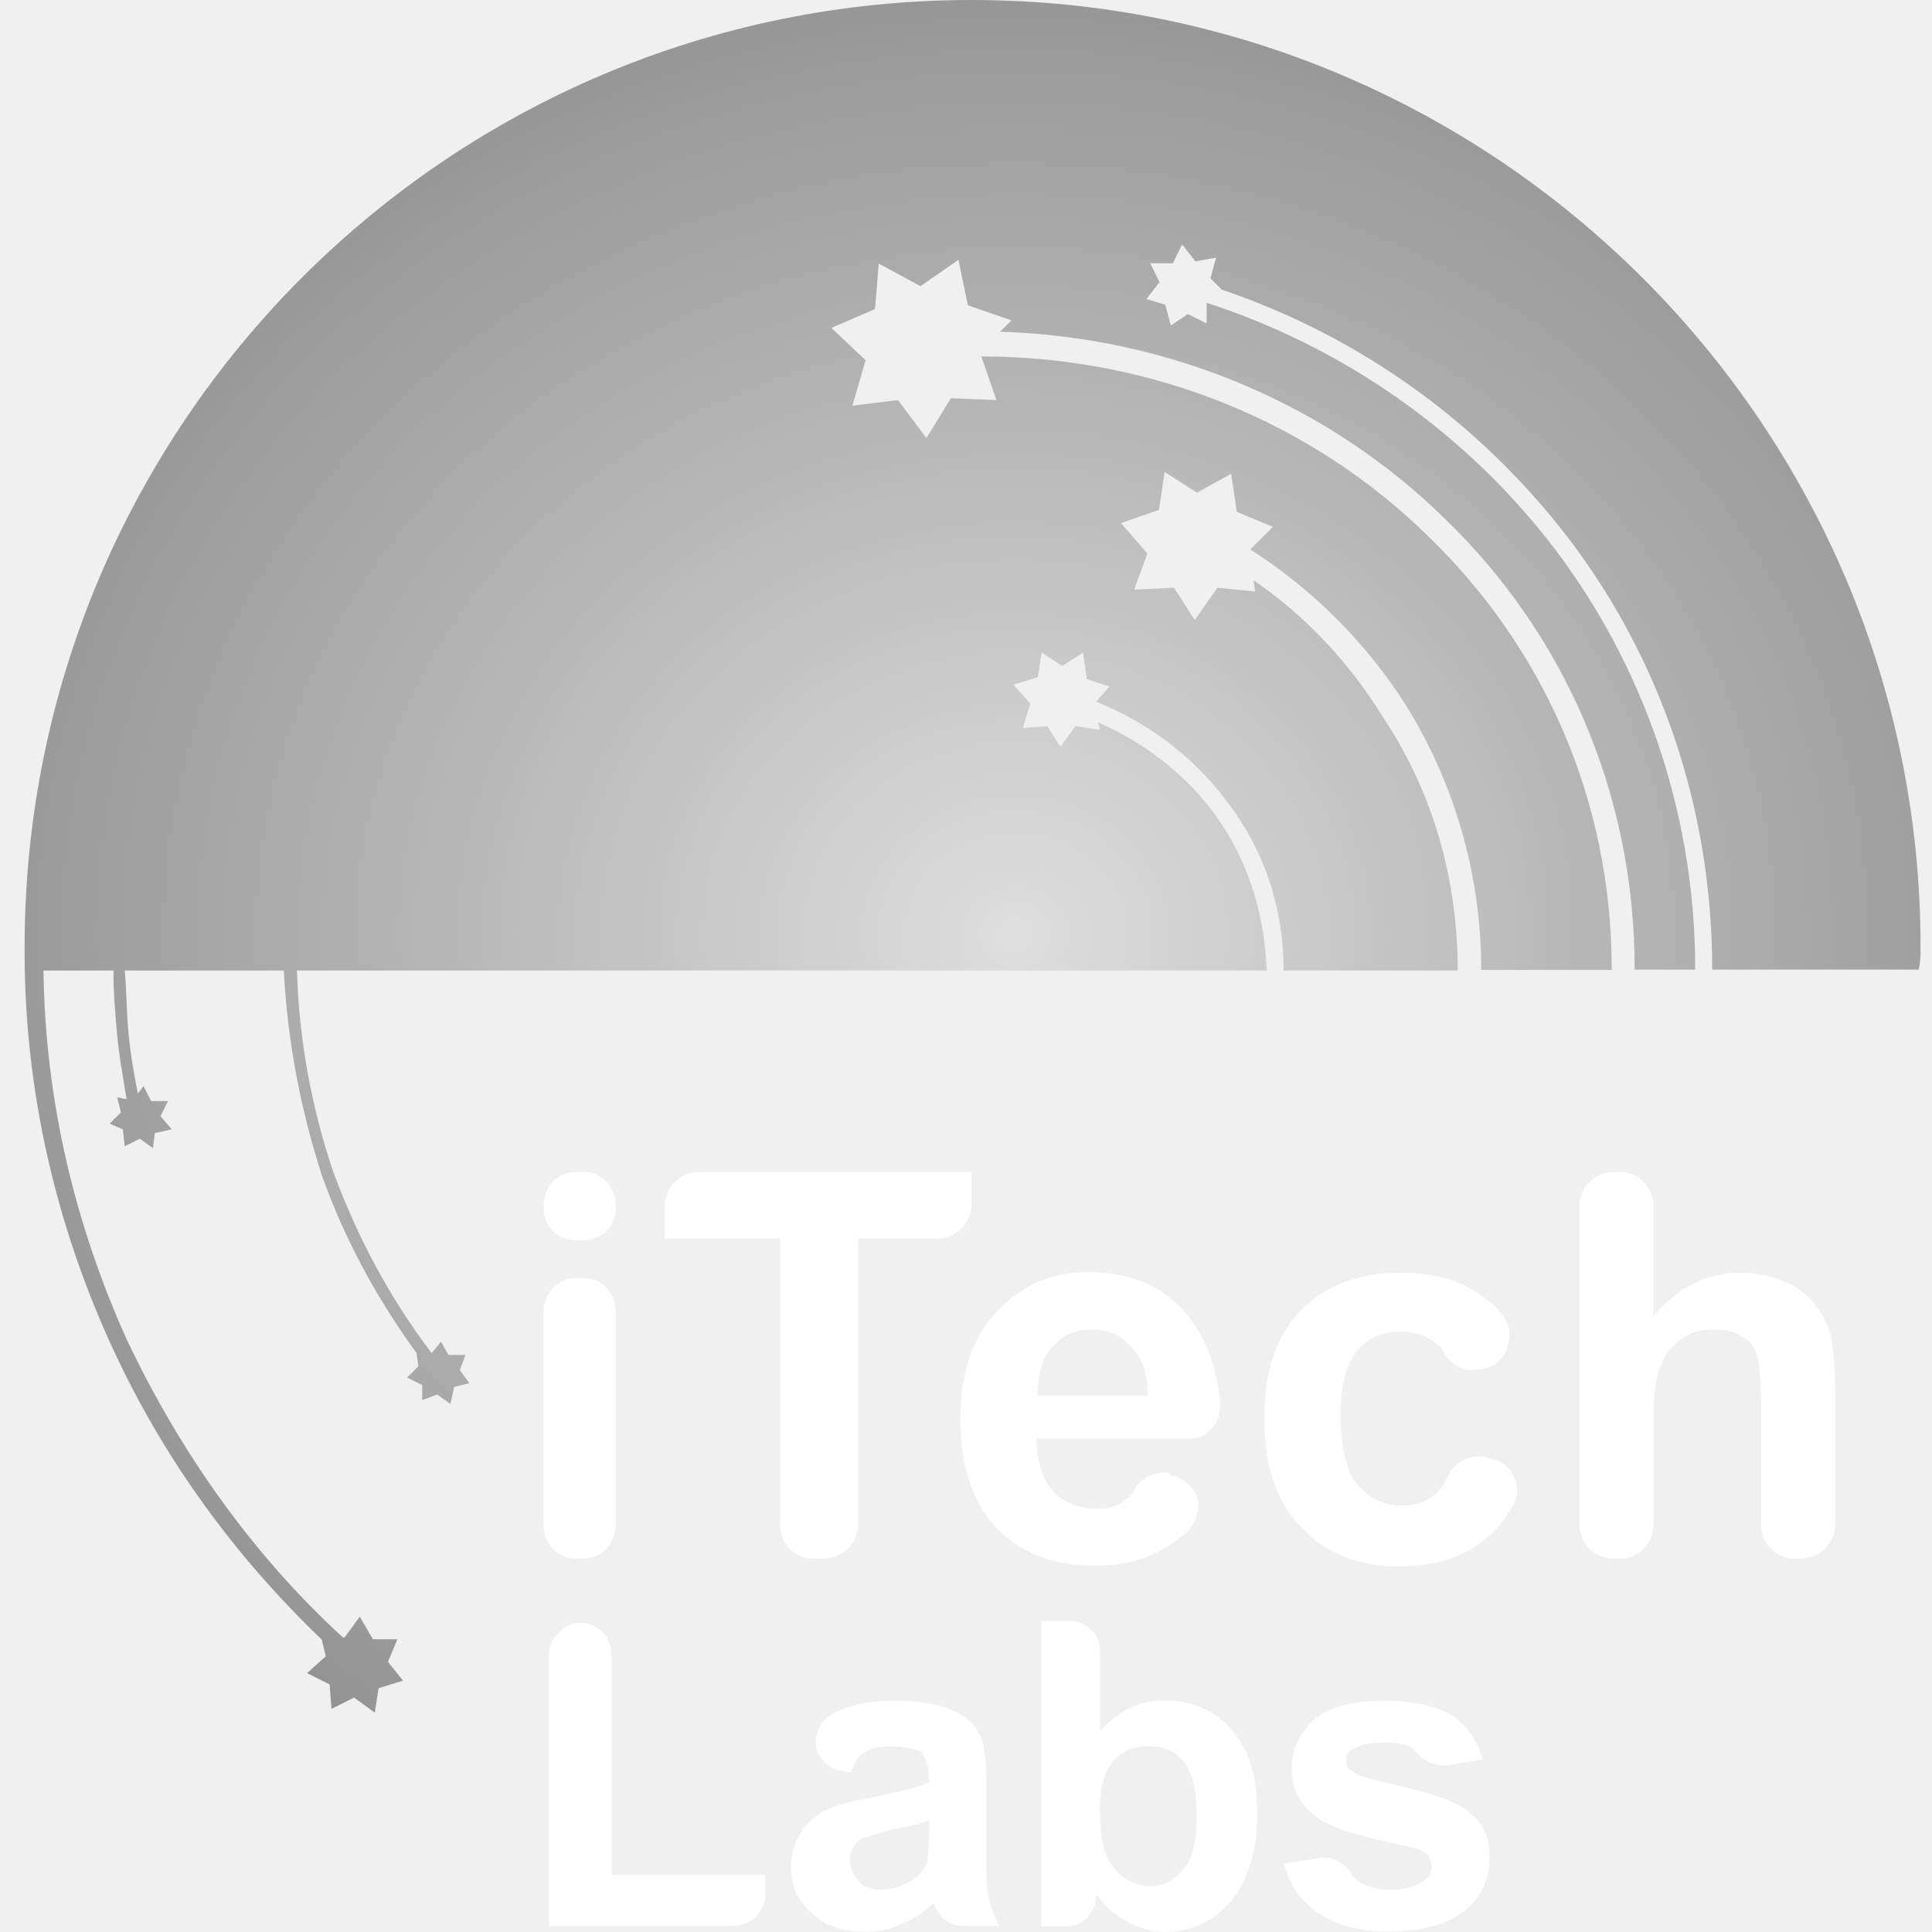
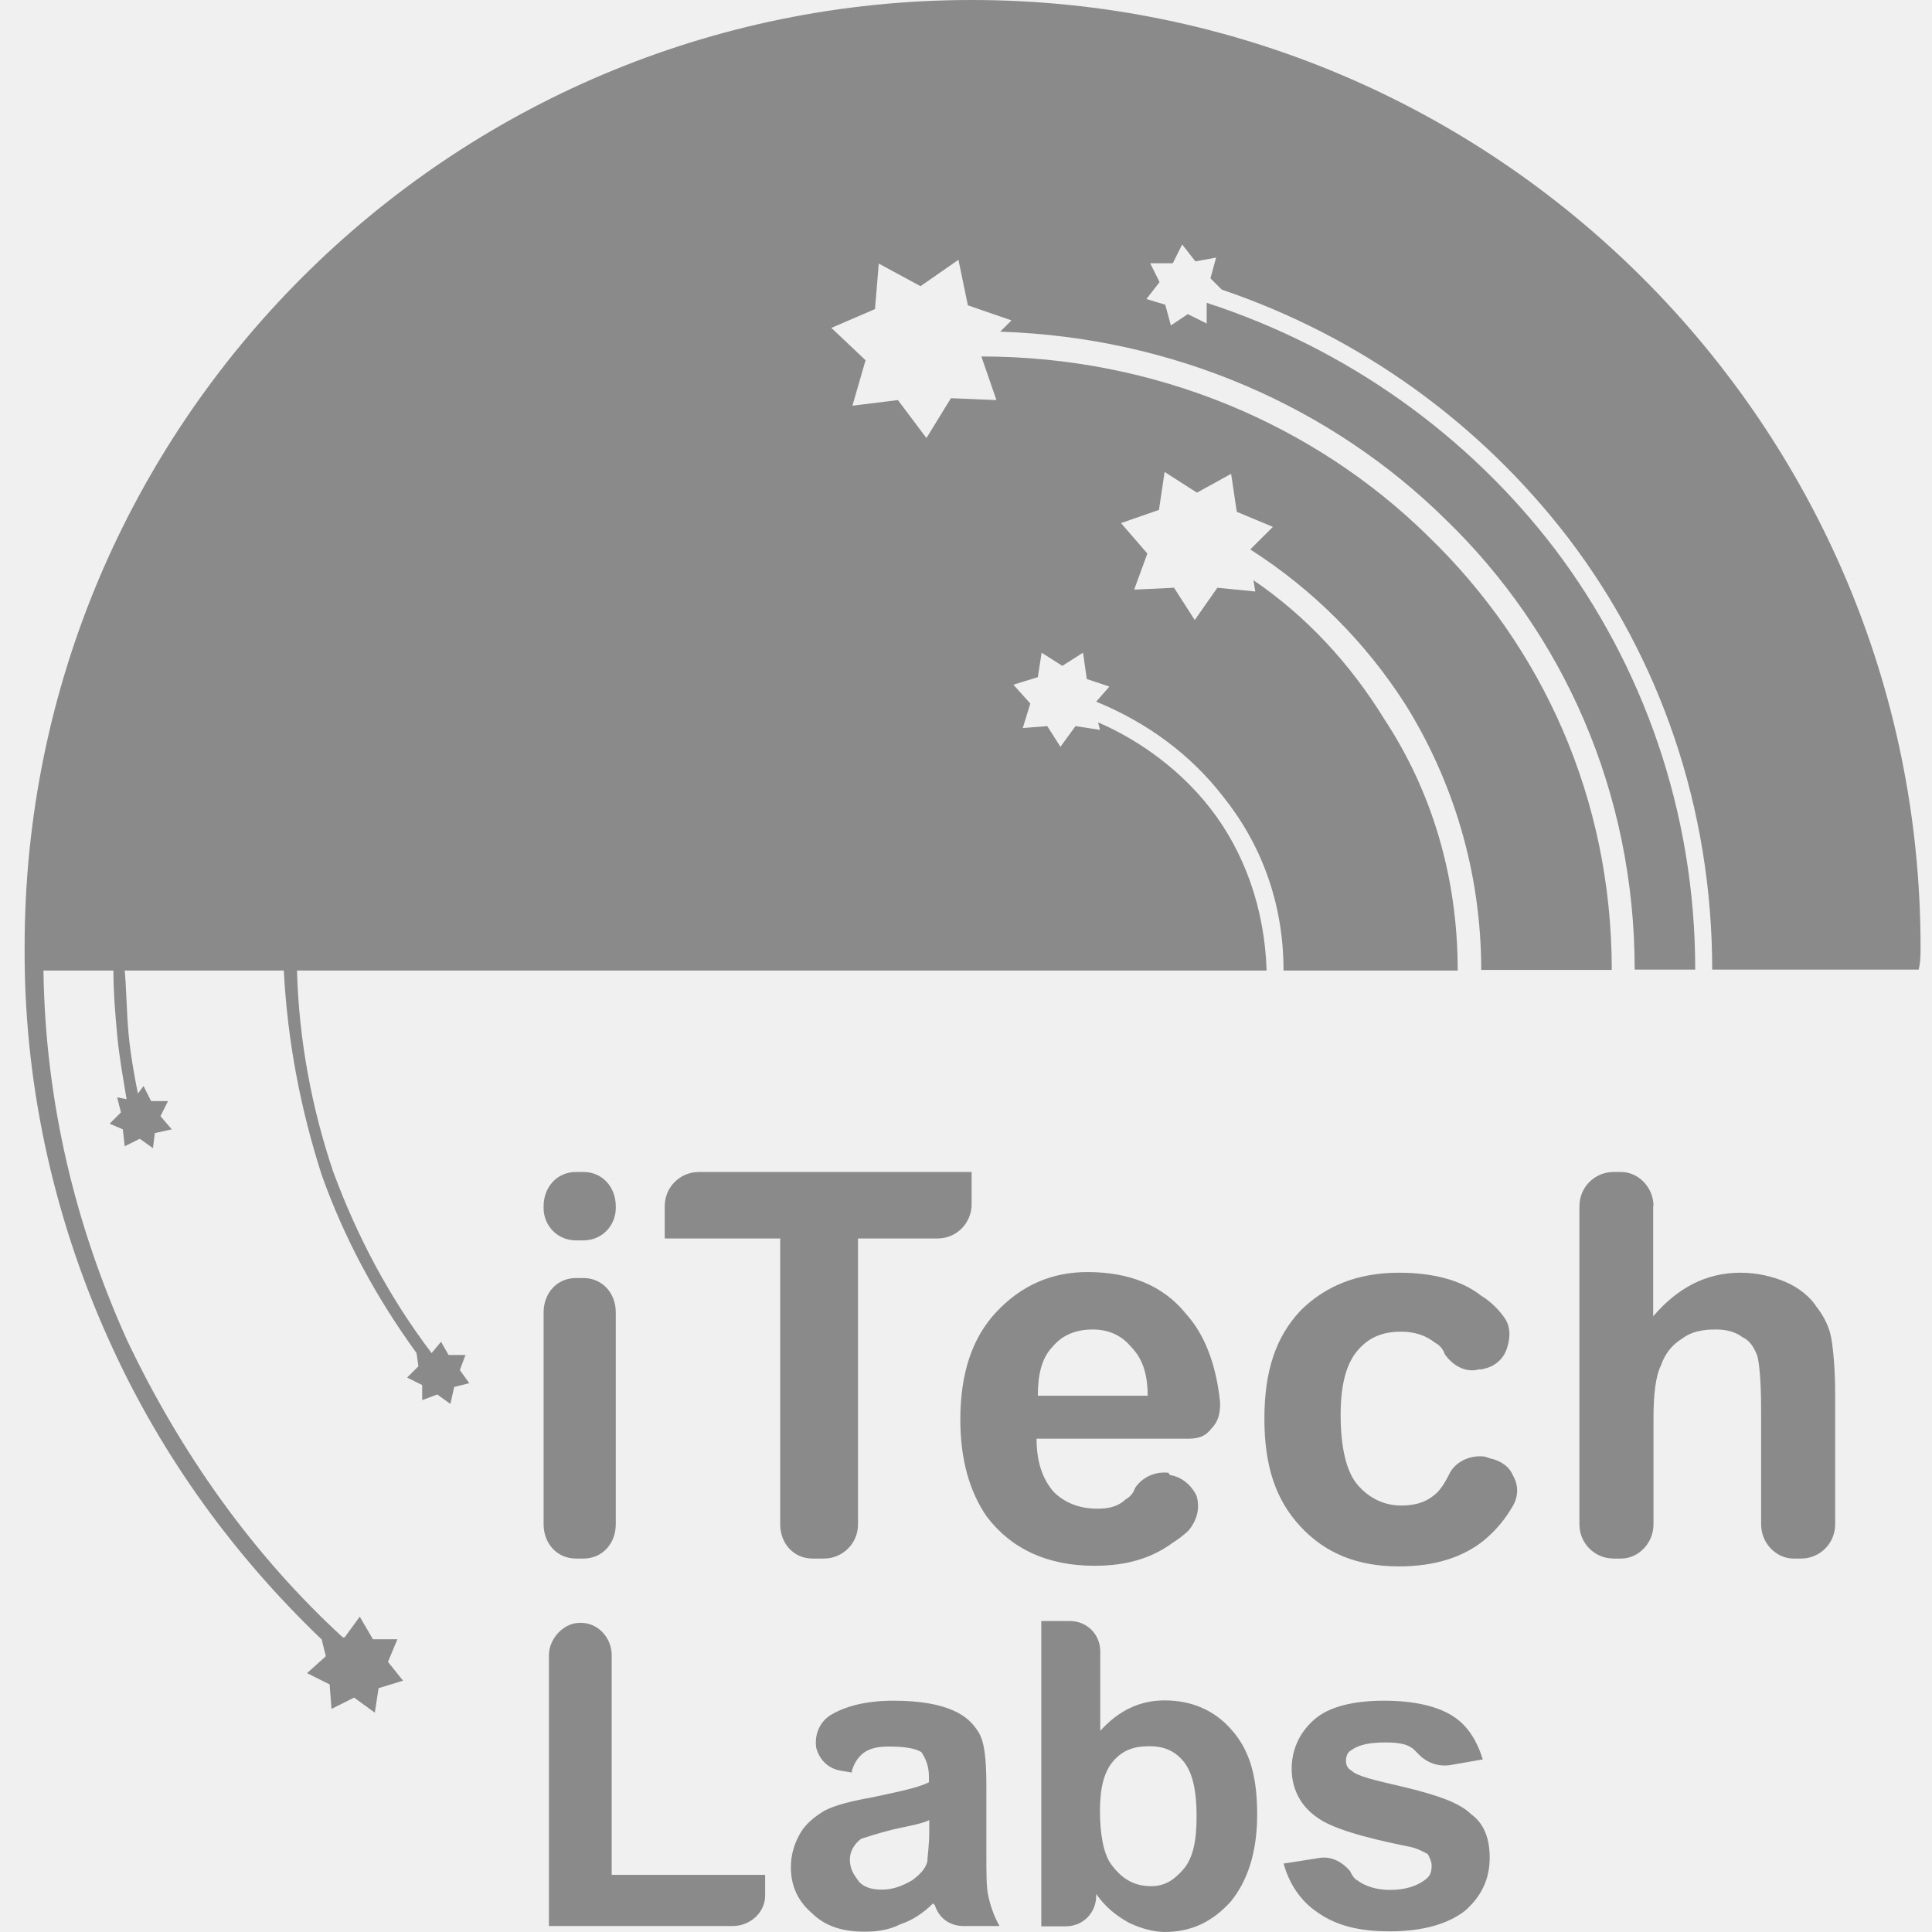
<svg xmlns="http://www.w3.org/2000/svg" width="65" height="65" viewBox="0 0 65 65" fill="none">
-   <path d="M10.836 55.172C7.901 52.364 5.484 49.059 3.763 45.301C1.916 41.289 0.828 36.76 0.828 32.051V31.861C0.828 14.273 15.101 0 32.69 0C50.278 0 64.615 14.273 64.615 31.861C64.615 32.115 64.615 32.368 64.551 32.622H57.605C57.605 27.142 55.82 22.107 52.759 18.095C49.824 14.273 45.812 11.338 41.104 9.744L40.724 9.364L40.914 8.667L40.217 8.794L39.773 8.224L39.457 8.857H38.697L39.013 9.491L38.57 10.061L39.203 10.251L39.393 10.948L39.964 10.568L40.597 10.884V10.188C45.316 11.718 49.391 14.643 52.315 18.475C55.25 22.36 57.034 27.269 57.034 32.622H54.997C54.997 26.636 52.579 21.283 48.62 17.462C44.799 13.703 39.51 11.349 33.65 11.159L34.03 10.779L32.563 10.272L32.246 8.741L30.969 9.628L29.565 8.868L29.438 10.399L27.971 11.032L29.121 12.12L28.678 13.65L30.209 13.46L31.169 14.738L31.993 13.397L33.524 13.46L33.017 11.993C38.876 11.993 44.229 14.284 48.05 18.042C51.872 21.737 54.226 26.836 54.226 32.632H49.834C49.834 29.317 48.874 26.256 47.29 23.711C45.949 21.61 44.165 19.826 42.064 18.486L42.825 17.726L41.61 17.219L41.42 15.941L40.27 16.575L39.182 15.878L38.992 17.155L37.715 17.599L38.602 18.623L38.158 19.837L39.499 19.774L40.196 20.861L40.956 19.774L42.233 19.9L42.17 19.52C43.954 20.734 45.422 22.328 46.562 24.176C48.156 26.593 49.043 29.465 49.043 32.653H43.183C43.183 30.362 42.423 28.388 41.146 26.794C40.059 25.39 38.602 24.313 36.881 23.606L37.324 23.099L36.564 22.846L36.437 21.959L35.741 22.402L35.044 21.959L34.917 22.782L34.094 23.036L34.664 23.669L34.41 24.493L35.234 24.429L35.677 25.126L36.184 24.429L37.008 24.556L36.944 24.303C38.412 24.936 39.752 25.96 40.703 27.174C41.853 28.642 42.55 30.552 42.613 32.653H9.992C10.055 35.008 10.498 37.309 11.206 39.41C12.029 41.637 13.117 43.675 14.521 45.523L14.838 45.142L15.091 45.586H15.661L15.471 46.093L15.788 46.536L15.281 46.663L15.154 47.233L14.711 46.916L14.204 47.106V46.599L13.697 46.346L14.077 45.966L14.014 45.523C12.673 43.675 11.596 41.701 10.826 39.537C10.129 37.372 9.675 35.081 9.548 32.653H4.196C4.259 33.35 4.259 34.057 4.323 34.754C4.386 35.451 4.513 36.158 4.639 36.792L4.829 36.538L5.083 37.045H5.653L5.399 37.552L5.779 37.995L5.209 38.122L5.146 38.629L4.703 38.312L4.196 38.565L4.133 37.995L3.689 37.805L4.069 37.425L3.942 36.918L4.259 36.982C4.133 36.222 4.006 35.514 3.942 34.818C3.879 34.121 3.816 33.413 3.816 32.653H1.462C1.525 37.108 2.549 41.257 4.27 45.079C6.054 48.837 8.472 52.279 11.533 55.087H11.596L12.103 54.391L12.547 55.151H13.37L13.053 55.911L13.56 56.544L12.737 56.797L12.61 57.621L11.913 57.114L11.153 57.494L11.09 56.671L10.33 56.291L10.963 55.721L10.836 55.214V55.172Z" fill="url(#paint0_radial_2318_20066)" />
-   <path d="M18.289 40.644V40.58C18.289 39.947 18.733 39.43 19.376 39.43H19.63C20.263 39.43 20.717 39.936 20.717 40.58V40.644C20.717 41.214 20.274 41.731 19.63 41.731H19.376C18.743 41.731 18.289 41.224 18.289 40.644ZM18.289 51.285V44.149C18.289 43.515 18.733 42.998 19.376 42.998H19.63C20.263 42.998 20.717 43.505 20.717 44.149V51.285C20.717 51.919 20.274 52.436 19.63 52.436H19.376C18.743 52.436 18.289 51.929 18.289 51.285ZM26.249 51.285V41.668H22.364V40.58C22.364 39.947 22.871 39.43 23.515 39.43H32.689V40.517C32.689 41.151 32.182 41.668 31.538 41.668H28.867V51.285C28.867 51.919 28.361 52.436 27.717 52.436H27.337C26.703 52.436 26.249 51.929 26.249 51.285ZM39.308 49.565L39.372 49.628C39.752 49.691 40.069 49.945 40.258 50.325C40.385 50.768 40.258 51.148 40.005 51.475C39.815 51.665 39.625 51.792 39.435 51.919C38.738 52.425 37.904 52.679 36.827 52.679C35.233 52.679 34.019 52.109 33.196 51.021C32.626 50.198 32.309 49.111 32.309 47.77C32.309 46.239 32.689 45.025 33.523 44.138C34.357 43.251 35.37 42.797 36.585 42.797C37.989 42.797 39.129 43.241 39.9 44.202C40.533 44.898 40.924 45.922 41.05 47.2C41.05 47.58 40.987 47.833 40.734 48.087C40.544 48.34 40.29 48.403 39.974 48.403H34.874C34.874 49.163 35.064 49.744 35.444 50.187C35.825 50.568 36.331 50.758 36.912 50.758C37.292 50.758 37.609 50.694 37.873 50.441C37.999 50.377 38.126 50.251 38.189 50.061C38.443 49.681 38.886 49.491 39.34 49.554L39.308 49.565ZM38.612 46.957C38.612 46.197 38.422 45.679 38.041 45.3C37.725 44.919 37.281 44.729 36.764 44.729C36.194 44.729 35.74 44.919 35.423 45.3C35.043 45.679 34.917 46.26 34.917 46.957H38.612ZM49.887 46.07H49.76C49.316 46.197 48.873 45.944 48.609 45.563C48.546 45.373 48.419 45.247 48.292 45.183C47.976 44.93 47.596 44.803 47.142 44.803C46.508 44.803 46.054 44.993 45.674 45.437C45.294 45.88 45.104 46.587 45.104 47.601C45.104 48.688 45.294 49.512 45.674 49.955C46.054 50.399 46.561 50.652 47.142 50.652C47.648 50.652 48.029 50.525 48.356 50.209C48.483 50.082 48.609 49.892 48.736 49.639C48.926 49.195 49.433 48.942 49.95 49.005L50.14 49.068C50.457 49.132 50.773 49.322 50.9 49.639C51.09 49.955 51.09 50.335 50.9 50.663C50.647 51.106 50.33 51.486 49.939 51.813C49.243 52.383 48.282 52.7 47.068 52.7C45.664 52.7 44.587 52.257 43.753 51.359C42.919 50.462 42.539 49.322 42.539 47.728C42.539 46.133 42.919 44.983 43.753 44.096C44.576 43.273 45.664 42.819 47.068 42.819C48.219 42.819 49.169 43.072 49.813 43.579C50.129 43.769 50.383 44.022 50.573 44.275C50.826 44.592 50.826 44.972 50.7 45.363C50.573 45.753 50.256 45.996 49.876 46.06L49.887 46.07ZM55.619 40.591V44.286C56.443 43.325 57.403 42.819 58.554 42.819C59.124 42.819 59.641 42.945 60.085 43.135C60.528 43.325 60.908 43.642 61.109 43.959C61.362 44.275 61.552 44.656 61.616 45.046C61.679 45.437 61.742 46.07 61.742 46.894V51.285C61.742 51.919 61.236 52.436 60.592 52.436H60.338C59.768 52.436 59.251 51.929 59.251 51.285V47.464C59.251 46.44 59.188 45.87 59.124 45.616C58.998 45.3 58.871 45.109 58.617 44.983C58.364 44.793 58.047 44.729 57.731 44.729C57.287 44.729 56.907 44.793 56.58 45.046C56.263 45.236 56.01 45.553 55.883 45.933C55.693 46.313 55.63 46.957 55.63 47.717V51.285C55.63 51.919 55.123 52.436 54.542 52.436H54.289C53.656 52.436 53.138 51.929 53.138 51.285V40.58C53.138 39.947 53.645 39.43 54.289 39.43H54.542C55.112 39.43 55.63 39.936 55.63 40.58L55.619 40.591ZM18.468 64.799V55.688C18.468 55.118 18.975 54.6 19.493 54.6H19.556C20.126 54.6 20.58 55.107 20.58 55.688V63.078H25.742V63.775C25.742 64.345 25.236 64.799 24.655 64.799H18.479H18.468ZM28.667 59.636L28.287 59.573C27.907 59.509 27.59 59.256 27.463 58.813C27.4 58.433 27.527 57.989 27.907 57.725C28.413 57.408 29.121 57.218 30.071 57.218C30.958 57.218 31.602 57.345 32.045 57.535C32.488 57.725 32.742 57.979 32.932 58.295C33.122 58.612 33.185 59.182 33.185 60.08V62.37C33.185 63.004 33.185 63.521 33.249 63.775C33.312 64.091 33.439 64.471 33.629 64.799H32.414C31.971 64.799 31.591 64.545 31.454 64.102L31.39 64.038C31.074 64.355 30.694 64.609 30.303 64.735C29.923 64.925 29.543 64.989 29.089 64.989C28.329 64.989 27.748 64.799 27.305 64.355C26.861 63.975 26.608 63.468 26.608 62.824C26.608 62.381 26.735 62.001 26.925 61.674C27.115 61.346 27.432 61.103 27.748 60.913C28.128 60.724 28.635 60.597 29.342 60.47C30.229 60.28 30.873 60.153 31.253 59.963V59.773C31.253 59.393 31.127 59.14 31 58.95C30.81 58.823 30.43 58.76 29.913 58.76C29.532 58.76 29.279 58.823 29.089 58.95C28.899 59.077 28.709 59.33 28.646 59.647L28.667 59.636ZM31.274 61.23C31.021 61.357 30.641 61.42 30.06 61.547C29.553 61.674 29.174 61.8 28.973 61.864C28.72 62.054 28.593 62.307 28.593 62.56C28.593 62.877 28.72 63.067 28.91 63.321C29.1 63.511 29.353 63.574 29.67 63.574C30.05 63.574 30.366 63.447 30.694 63.257C30.947 63.067 31.137 62.877 31.201 62.624C31.201 62.434 31.264 62.117 31.264 61.6V61.22L31.274 61.23ZM35.033 64.799V54.537H35.993C36.563 54.537 37.017 54.98 37.017 55.561V58.232C37.651 57.535 38.358 57.208 39.182 57.208C40.069 57.208 40.839 57.525 41.409 58.169C42.043 58.865 42.296 59.763 42.296 61.04C42.296 62.318 41.979 63.268 41.409 63.975C40.776 64.672 40.069 64.999 39.182 64.999C38.802 64.999 38.358 64.872 37.968 64.682C37.524 64.429 37.208 64.176 36.88 63.722V63.785C36.88 64.355 36.437 64.809 35.856 64.809H35.033V64.799ZM37.007 60.913C37.007 61.737 37.134 62.318 37.324 62.634C37.704 63.204 38.147 63.458 38.728 63.458C39.171 63.458 39.488 63.268 39.815 62.888C40.142 62.508 40.258 61.927 40.258 61.103C40.258 60.28 40.132 59.636 39.815 59.256C39.498 58.876 39.118 58.749 38.664 58.749C38.158 58.749 37.778 58.876 37.45 59.256C37.123 59.636 37.007 60.217 37.007 60.913ZM43.183 62.698L44.397 62.508C44.777 62.444 45.157 62.634 45.421 62.951C45.484 63.078 45.548 63.204 45.674 63.268C45.928 63.458 46.308 63.584 46.762 63.584C47.269 63.584 47.648 63.458 47.912 63.268C48.102 63.141 48.166 63.014 48.166 62.761C48.166 62.634 48.102 62.508 48.039 62.381C47.912 62.318 47.722 62.191 47.406 62.128C45.812 61.811 44.798 61.494 44.344 61.167C43.774 60.787 43.457 60.206 43.457 59.509C43.457 58.876 43.711 58.295 44.217 57.852C44.724 57.408 45.558 57.218 46.572 57.218C47.585 57.218 48.356 57.408 48.863 57.725C49.369 58.042 49.686 58.549 49.887 59.193L48.799 59.383C48.419 59.446 48.039 59.319 47.775 59.066L47.585 58.876C47.395 58.686 47.078 58.623 46.624 58.623C46.118 58.623 45.738 58.686 45.474 58.876C45.347 58.939 45.284 59.066 45.284 59.256C45.284 59.383 45.347 59.509 45.474 59.573C45.664 59.763 46.234 59.889 47.321 60.143C48.345 60.396 49.105 60.65 49.486 61.03C49.929 61.346 50.119 61.853 50.119 62.497C50.119 63.194 49.865 63.775 49.295 64.281C48.725 64.725 47.891 64.978 46.751 64.978C45.727 64.978 44.967 64.788 44.334 64.345C43.764 63.965 43.373 63.384 43.183 62.687V62.698Z" fill="white" />
+   <path d="M10.836 55.172C7.901 52.364 5.484 49.059 3.763 45.301C1.916 41.289 0.828 36.76 0.828 32.051V31.861C0.828 14.273 15.101 0 32.69 0C50.278 0 64.615 14.273 64.615 31.861C64.615 32.115 64.615 32.368 64.551 32.622H57.605C57.605 27.142 55.82 22.107 52.759 18.095C49.824 14.273 45.812 11.338 41.104 9.744L40.724 9.364L40.914 8.667L40.217 8.794L39.773 8.224L39.457 8.857H38.697L39.013 9.491L38.57 10.061L39.203 10.251L39.393 10.948L39.964 10.568L40.597 10.884V10.188C45.316 11.718 49.391 14.643 52.315 18.475C55.25 22.36 57.034 27.269 57.034 32.622H54.997C54.997 26.636 52.579 21.283 48.62 17.462C44.799 13.703 39.51 11.349 33.65 11.159L34.03 10.779L32.563 10.272L32.246 8.741L30.969 9.628L29.565 8.868L29.438 10.399L27.971 11.032L29.121 12.12L28.678 13.65L30.209 13.46L31.169 14.738L31.993 13.397L33.524 13.46L33.017 11.993C38.876 11.993 44.229 14.284 48.05 18.042C51.872 21.737 54.226 26.836 54.226 32.632H49.834C49.834 29.317 48.874 26.256 47.29 23.711C45.949 21.61 44.165 19.826 42.064 18.486L42.825 17.726L41.61 17.219L41.42 15.941L40.27 16.575L39.182 15.878L38.992 17.155L37.715 17.599L38.602 18.623L38.158 19.837L39.499 19.774L40.196 20.861L40.956 19.774L42.233 19.9L42.17 19.52C43.954 20.734 45.422 22.328 46.562 24.176C48.156 26.593 49.043 29.465 49.043 32.653H43.183C43.183 30.362 42.423 28.388 41.146 26.794C40.059 25.39 38.602 24.313 36.881 23.606L37.324 23.099L36.564 22.846L36.437 21.959L35.741 22.402L35.044 21.959L34.917 22.782L34.094 23.036L34.664 23.669L34.41 24.493L35.234 24.429L35.677 25.126L36.184 24.429L37.008 24.556L36.944 24.303C38.412 24.936 39.752 25.96 40.703 27.174C41.853 28.642 42.55 30.552 42.613 32.653H9.992C10.055 35.008 10.498 37.309 11.206 39.41C12.029 41.637 13.117 43.675 14.521 45.523L14.838 45.142L15.091 45.586H15.661L15.471 46.093L15.788 46.536L15.281 46.663L15.154 47.233L14.711 46.916L14.204 47.106V46.599L13.697 46.346L14.077 45.966L14.014 45.523C12.673 43.675 11.596 41.701 10.826 39.537C10.129 37.372 9.675 35.081 9.548 32.653H4.196C4.259 33.35 4.259 34.057 4.323 34.754C4.386 35.451 4.513 36.158 4.639 36.792L4.829 36.538L5.083 37.045H5.653L5.399 37.552L5.779 37.995L5.209 38.122L5.146 38.629L4.703 38.312L4.196 38.565L4.133 37.995L3.689 37.805L4.069 37.425L3.942 36.918L4.259 36.982C4.133 36.222 4.006 35.514 3.942 34.818C3.879 34.121 3.816 33.413 3.816 32.653H1.462C1.525 37.108 2.549 41.257 4.27 45.079C6.054 48.837 8.472 52.279 11.533 55.087H11.596L12.103 54.391L12.547 55.151H13.37L13.053 55.911L13.56 56.544L12.737 56.797L12.61 57.621L11.913 57.114L11.153 57.494L11.09 56.671L10.33 56.291L10.963 55.721L10.836 55.214V55.172Z" fill="#8A8A8A" />
+   <path d="M18.289 40.644V40.58C18.289 39.947 18.733 39.43 19.376 39.43H19.63C20.263 39.43 20.717 39.936 20.717 40.58V40.644C20.717 41.214 20.274 41.731 19.63 41.731H19.376C18.743 41.731 18.289 41.224 18.289 40.644ZM18.289 51.285V44.149C18.289 43.515 18.733 42.998 19.376 42.998H19.63C20.263 42.998 20.717 43.505 20.717 44.149V51.285C20.717 51.919 20.274 52.436 19.63 52.436H19.376C18.743 52.436 18.289 51.929 18.289 51.285ZM26.249 51.285V41.668H22.364V40.58C22.364 39.947 22.871 39.43 23.515 39.43H32.689V40.517C32.689 41.151 32.182 41.668 31.538 41.668H28.867V51.285C28.867 51.919 28.361 52.436 27.717 52.436H27.337C26.703 52.436 26.249 51.929 26.249 51.285ZM39.308 49.565L39.372 49.628C39.752 49.691 40.069 49.945 40.258 50.325C40.385 50.768 40.258 51.148 40.005 51.475C39.815 51.665 39.625 51.792 39.435 51.919C38.738 52.425 37.904 52.679 36.827 52.679C35.233 52.679 34.019 52.109 33.196 51.021C32.626 50.198 32.309 49.111 32.309 47.77C32.309 46.239 32.689 45.025 33.523 44.138C34.357 43.251 35.37 42.797 36.585 42.797C37.989 42.797 39.129 43.241 39.9 44.202C40.533 44.898 40.924 45.922 41.05 47.2C41.05 47.58 40.987 47.833 40.734 48.087C40.544 48.34 40.29 48.403 39.974 48.403H34.874C34.874 49.163 35.064 49.744 35.444 50.187C35.825 50.568 36.331 50.758 36.912 50.758C37.292 50.758 37.609 50.694 37.873 50.441C37.999 50.377 38.126 50.251 38.189 50.061C38.443 49.681 38.886 49.491 39.34 49.554L39.308 49.565ZM38.612 46.957C38.612 46.197 38.422 45.679 38.041 45.3C37.725 44.919 37.281 44.729 36.764 44.729C36.194 44.729 35.74 44.919 35.423 45.3C35.043 45.679 34.917 46.26 34.917 46.957H38.612ZM49.887 46.07H49.76C49.316 46.197 48.873 45.944 48.609 45.563C48.546 45.373 48.419 45.247 48.292 45.183C47.976 44.93 47.596 44.803 47.142 44.803C46.508 44.803 46.054 44.993 45.674 45.437C45.294 45.88 45.104 46.587 45.104 47.601C45.104 48.688 45.294 49.512 45.674 49.955C46.054 50.399 46.561 50.652 47.142 50.652C47.648 50.652 48.029 50.525 48.356 50.209C48.483 50.082 48.609 49.892 48.736 49.639C48.926 49.195 49.433 48.942 49.95 49.005L50.14 49.068C50.457 49.132 50.773 49.322 50.9 49.639C51.09 49.955 51.09 50.335 50.9 50.663C50.647 51.106 50.33 51.486 49.939 51.813C49.243 52.383 48.282 52.7 47.068 52.7C45.664 52.7 44.587 52.257 43.753 51.359C42.919 50.462 42.539 49.322 42.539 47.728C42.539 46.133 42.919 44.983 43.753 44.096C44.576 43.273 45.664 42.819 47.068 42.819C48.219 42.819 49.169 43.072 49.813 43.579C50.129 43.769 50.383 44.022 50.573 44.275C50.826 44.592 50.826 44.972 50.7 45.363C50.573 45.753 50.256 45.996 49.876 46.06L49.887 46.07ZM55.619 40.591V44.286C56.443 43.325 57.403 42.819 58.554 42.819C59.124 42.819 59.641 42.945 60.085 43.135C60.528 43.325 60.908 43.642 61.109 43.959C61.362 44.275 61.552 44.656 61.616 45.046C61.679 45.437 61.742 46.07 61.742 46.894V51.285C61.742 51.919 61.236 52.436 60.592 52.436H60.338C59.768 52.436 59.251 51.929 59.251 51.285V47.464C59.251 46.44 59.188 45.87 59.124 45.616C58.998 45.3 58.871 45.109 58.617 44.983C58.364 44.793 58.047 44.729 57.731 44.729C57.287 44.729 56.907 44.793 56.58 45.046C56.263 45.236 56.01 45.553 55.883 45.933C55.693 46.313 55.63 46.957 55.63 47.717V51.285C55.63 51.919 55.123 52.436 54.542 52.436H54.289C53.656 52.436 53.138 51.929 53.138 51.285V40.58C53.138 39.947 53.645 39.43 54.289 39.43H54.542C55.112 39.43 55.63 39.936 55.63 40.58L55.619 40.591ZM18.468 64.799V55.688C18.468 55.118 18.975 54.6 19.493 54.6H19.556C20.126 54.6 20.58 55.107 20.58 55.688V63.078H25.742V63.775C25.742 64.345 25.236 64.799 24.655 64.799H18.479H18.468ZM28.667 59.636L28.287 59.573C27.907 59.509 27.59 59.256 27.463 58.813C27.4 58.433 27.527 57.989 27.907 57.725C28.413 57.408 29.121 57.218 30.071 57.218C30.958 57.218 31.602 57.345 32.045 57.535C32.488 57.725 32.742 57.979 32.932 58.295C33.122 58.612 33.185 59.182 33.185 60.08V62.37C33.185 63.004 33.185 63.521 33.249 63.775C33.312 64.091 33.439 64.471 33.629 64.799H32.414C31.971 64.799 31.591 64.545 31.454 64.102L31.39 64.038C31.074 64.355 30.694 64.609 30.303 64.735C29.923 64.925 29.543 64.989 29.089 64.989C28.329 64.989 27.748 64.799 27.305 64.355C26.861 63.975 26.608 63.468 26.608 62.824C26.608 62.381 26.735 62.001 26.925 61.674C27.115 61.346 27.432 61.103 27.748 60.913C28.128 60.724 28.635 60.597 29.342 60.47C30.229 60.28 30.873 60.153 31.253 59.963V59.773C31.253 59.393 31.127 59.14 31 58.95C30.81 58.823 30.43 58.76 29.913 58.76C29.532 58.76 29.279 58.823 29.089 58.95C28.899 59.077 28.709 59.33 28.646 59.647L28.667 59.636ZM31.274 61.23C31.021 61.357 30.641 61.42 30.06 61.547C29.553 61.674 29.174 61.8 28.973 61.864C28.72 62.054 28.593 62.307 28.593 62.56C28.593 62.877 28.72 63.067 28.91 63.321C29.1 63.511 29.353 63.574 29.67 63.574C30.05 63.574 30.366 63.447 30.694 63.257C30.947 63.067 31.137 62.877 31.201 62.624C31.201 62.434 31.264 62.117 31.264 61.6V61.22L31.274 61.23ZM35.033 64.799V54.537H35.993C36.563 54.537 37.017 54.98 37.017 55.561V58.232C37.651 57.535 38.358 57.208 39.182 57.208C40.069 57.208 40.839 57.525 41.409 58.169C42.043 58.865 42.296 59.763 42.296 61.04C42.296 62.318 41.979 63.268 41.409 63.975C40.776 64.672 40.069 64.999 39.182 64.999C38.802 64.999 38.358 64.872 37.968 64.682C37.524 64.429 37.208 64.176 36.88 63.722V63.785C36.88 64.355 36.437 64.809 35.856 64.809H35.033V64.799ZM37.007 60.913C37.007 61.737 37.134 62.318 37.324 62.634C37.704 63.204 38.147 63.458 38.728 63.458C39.171 63.458 39.488 63.268 39.815 62.888C40.142 62.508 40.258 61.927 40.258 61.103C40.258 60.28 40.132 59.636 39.815 59.256C39.498 58.876 39.118 58.749 38.664 58.749C38.158 58.749 37.778 58.876 37.45 59.256C37.123 59.636 37.007 60.217 37.007 60.913ZM43.183 62.698L44.397 62.508C44.777 62.444 45.157 62.634 45.421 62.951C45.484 63.078 45.548 63.204 45.674 63.268C45.928 63.458 46.308 63.584 46.762 63.584C47.269 63.584 47.648 63.458 47.912 63.268C48.102 63.141 48.166 63.014 48.166 62.761C48.166 62.634 48.102 62.508 48.039 62.381C47.912 62.318 47.722 62.191 47.406 62.128C45.812 61.811 44.798 61.494 44.344 61.167C43.774 60.787 43.457 60.206 43.457 59.509C43.457 58.876 43.711 58.295 44.217 57.852C44.724 57.408 45.558 57.218 46.572 57.218C47.585 57.218 48.356 57.408 48.863 57.725C49.369 58.042 49.686 58.549 49.887 59.193L48.799 59.383C48.419 59.446 48.039 59.319 47.775 59.066L47.585 58.876C47.395 58.686 47.078 58.623 46.624 58.623C46.118 58.623 45.738 58.686 45.474 58.876C45.347 58.939 45.284 59.066 45.284 59.256C45.284 59.383 45.347 59.509 45.474 59.573C45.664 59.763 46.234 59.889 47.321 60.143C48.345 60.396 49.105 60.65 49.486 61.03C49.929 61.346 50.119 61.853 50.119 62.497C50.119 63.194 49.865 63.775 49.295 64.281C48.725 64.725 47.891 64.978 46.751 64.978C45.727 64.978 44.967 64.788 44.334 64.345C43.764 63.965 43.373 63.384 43.183 62.687V62.698Z" fill="#8A8A8A" />
  <defs>
    <radialGradient id="paint0_radial_2318_20066" cx="0" cy="0" r="1" gradientUnits="userSpaceOnUse" gradientTransform="translate(34.1711 31.4533) scale(45.2081 40.6106)">
      <stop stop-color="#DEDEDE" />
      <stop offset="0.85" stop-color="#909090" />
      <stop offset="1" stop-color="#747474" />
    </radialGradient>
  </defs>
</svg>
